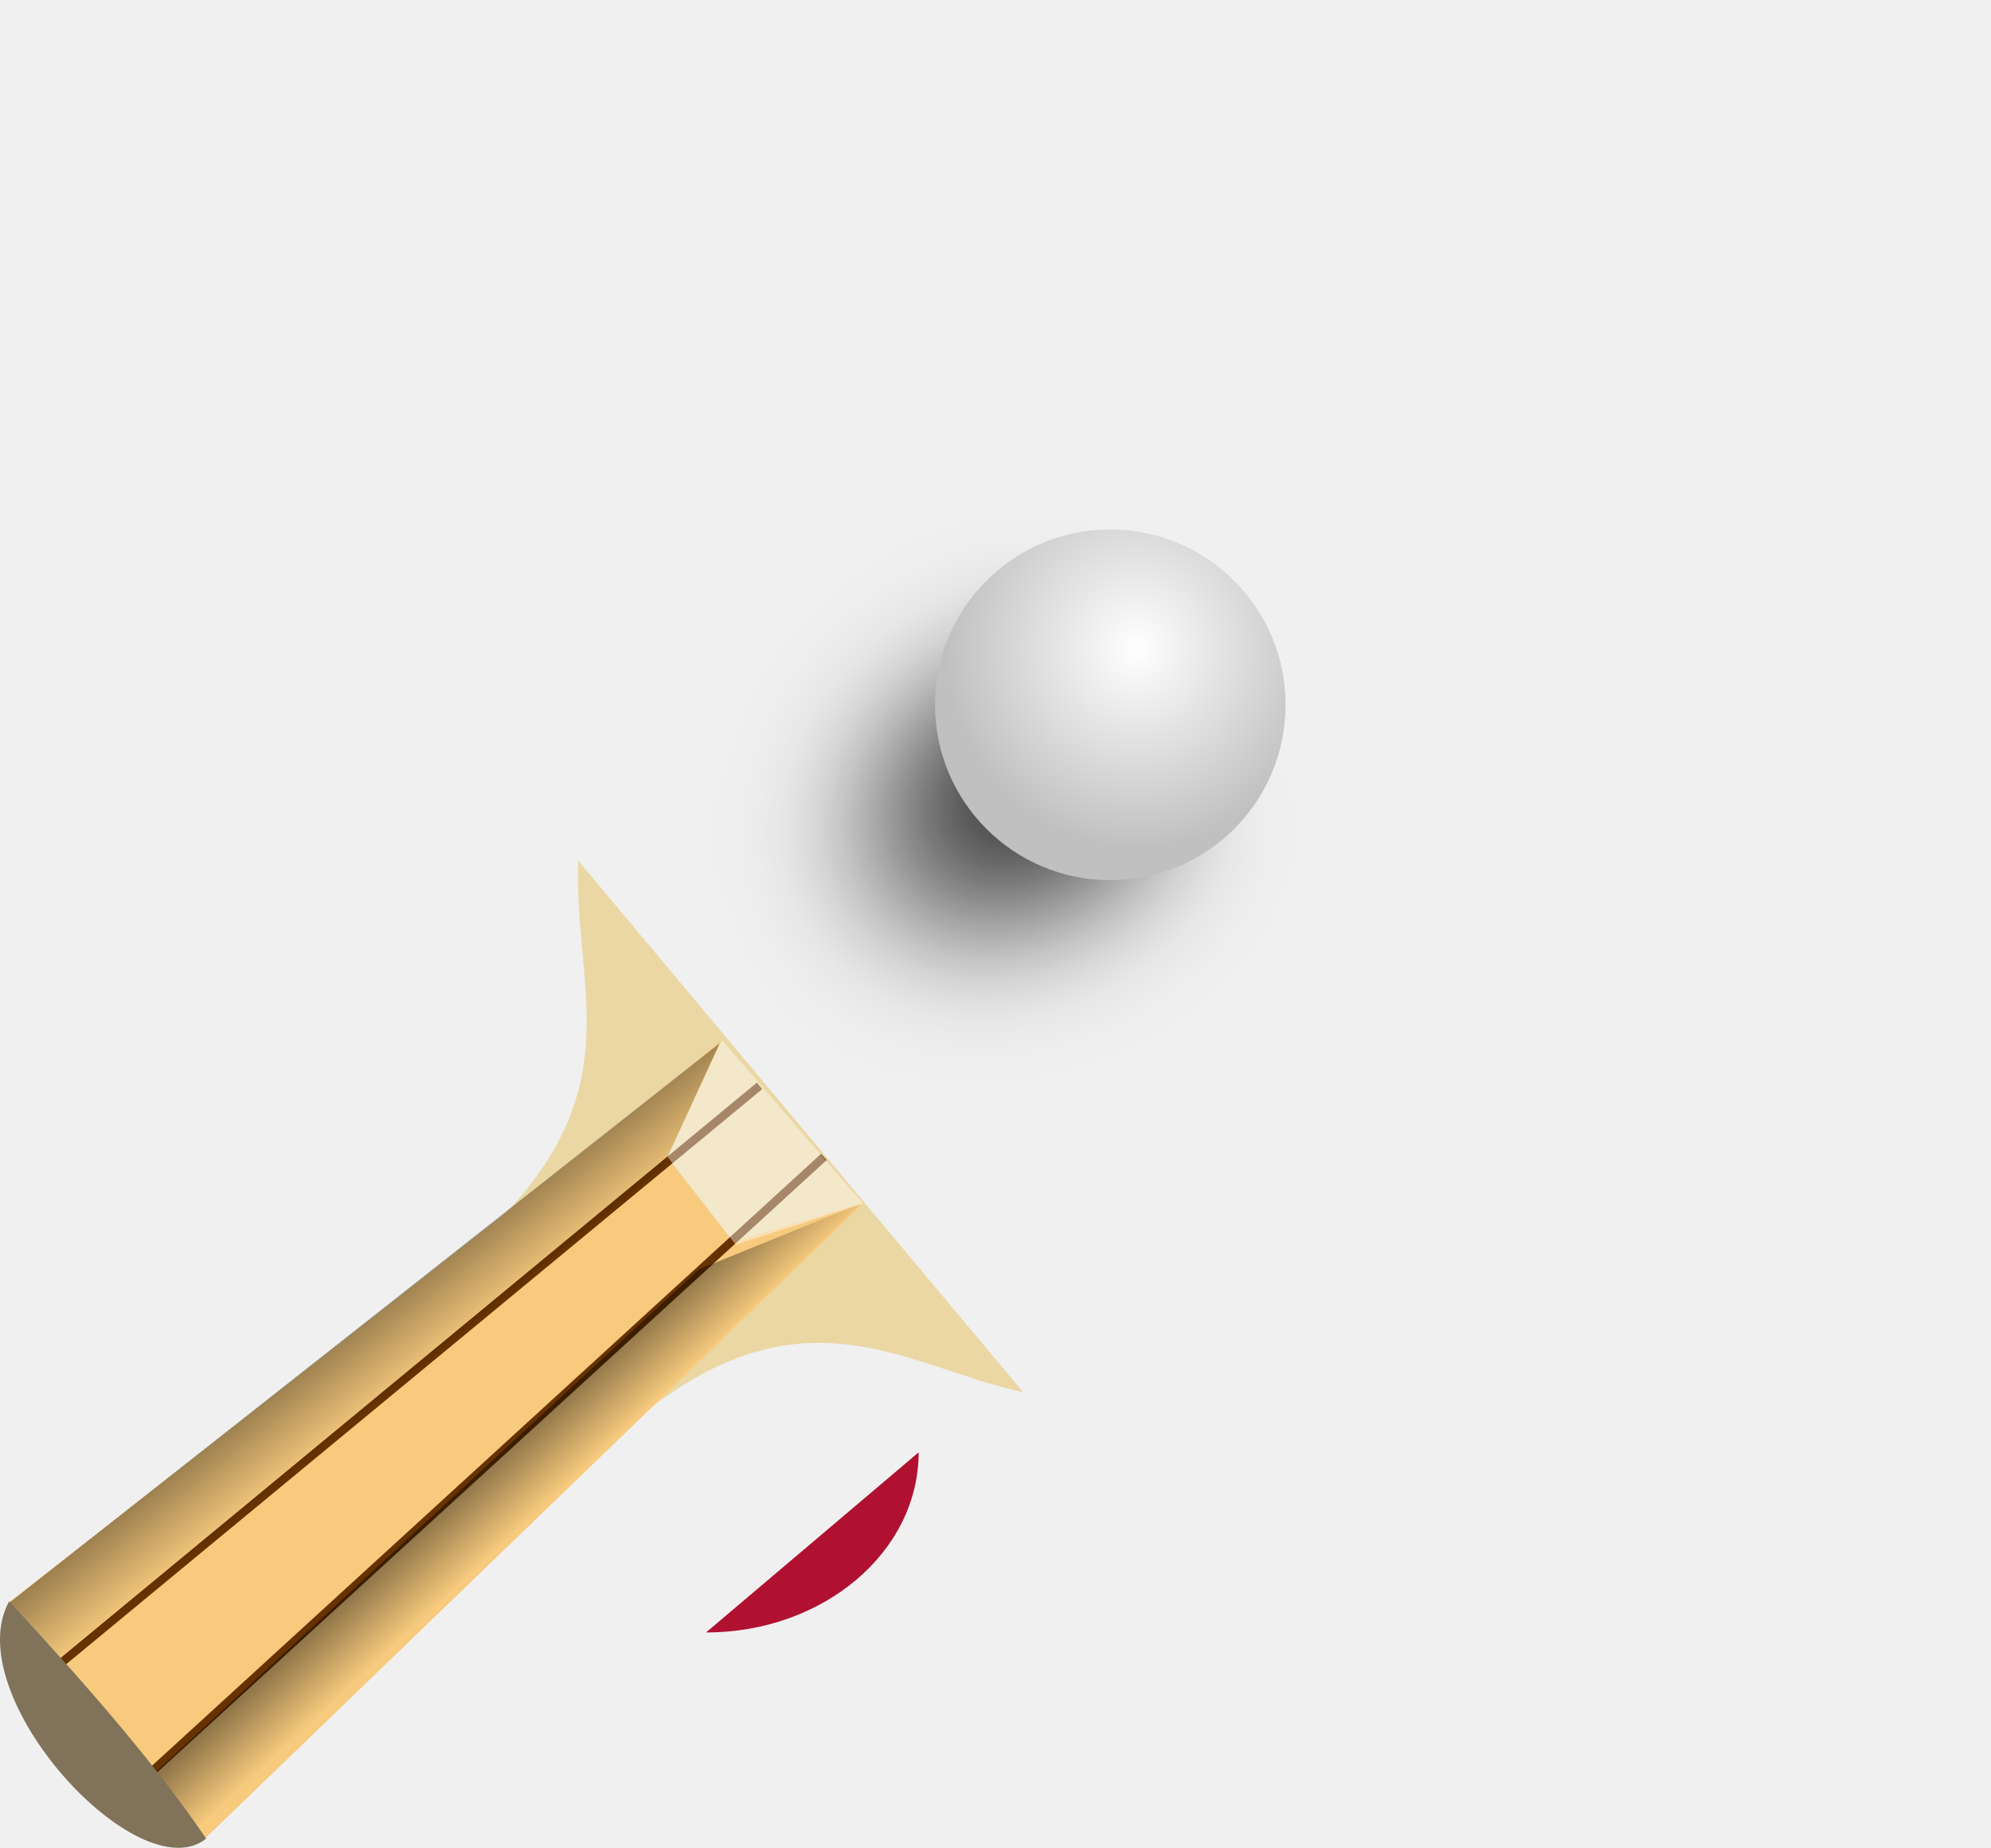
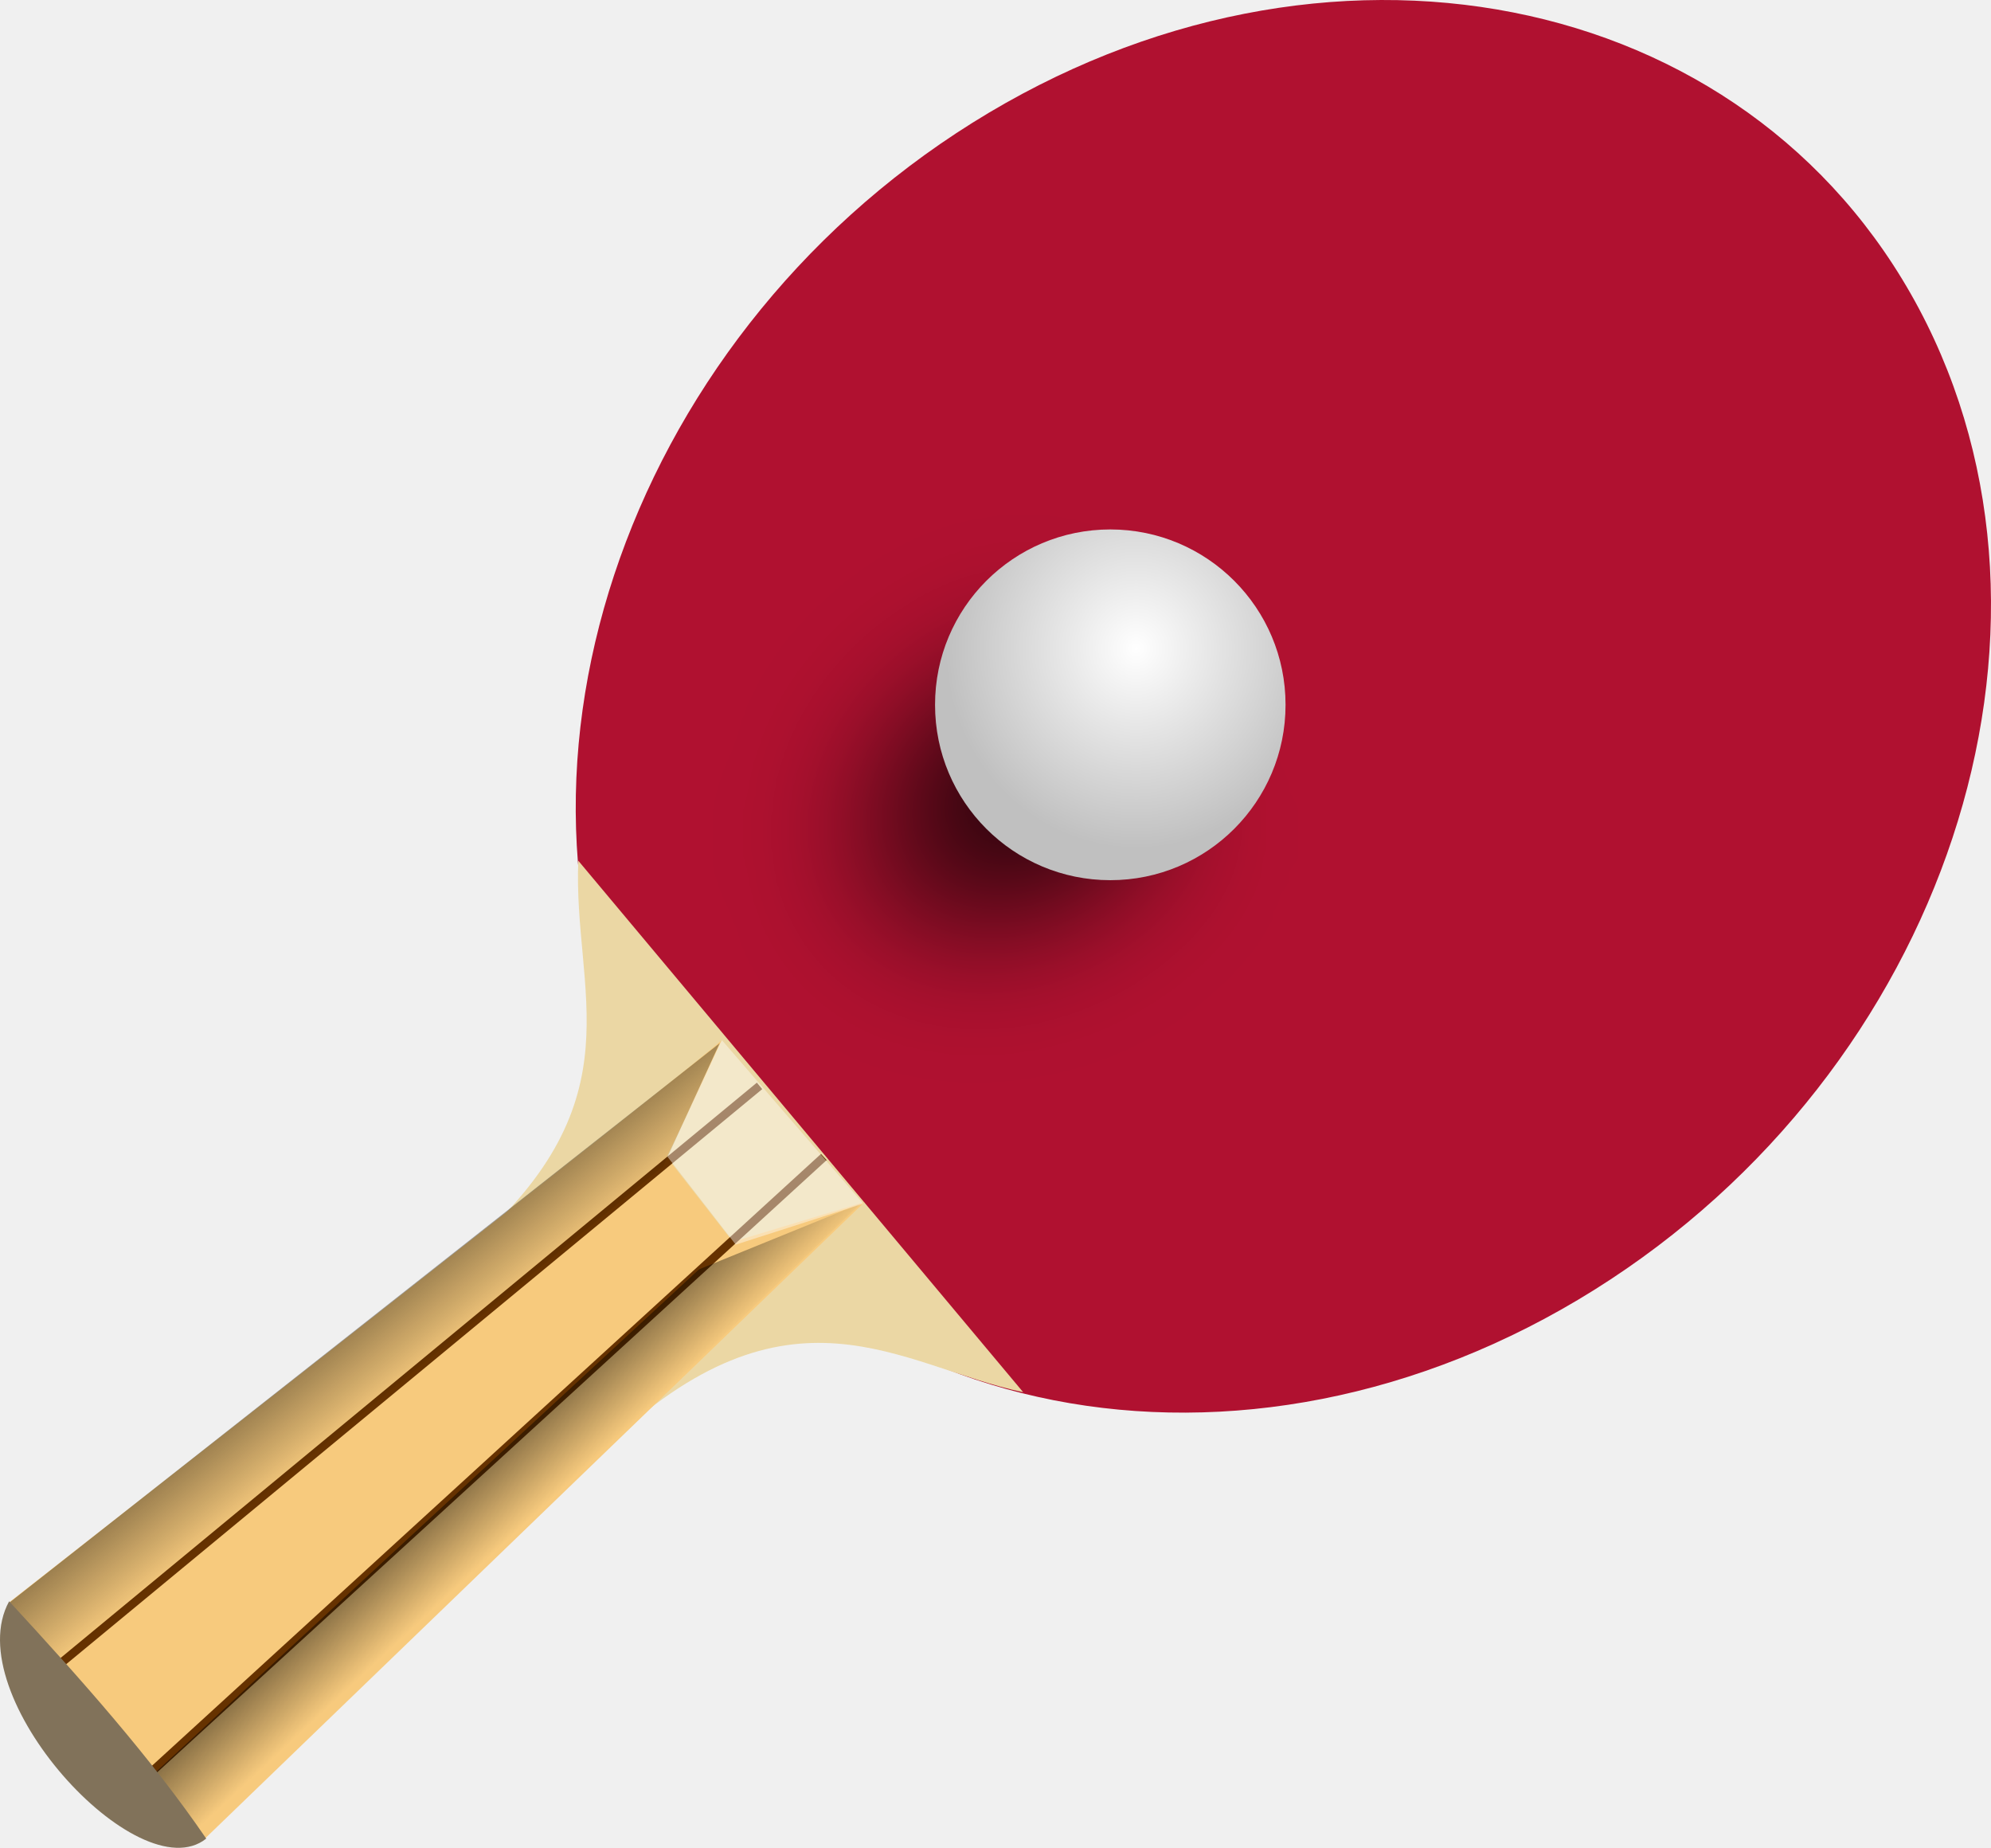
<svg xmlns="http://www.w3.org/2000/svg" xmlns:xlink="http://www.w3.org/1999/xlink" version="1.0" width="200" height="185.581" id="svg2">
  <defs id="defs4">
    <linearGradient id="linearGradient6086">
      <stop style="stop-color:#000000;stop-opacity:0.446" offset="0" id="stop6088" />
      <stop style="stop-color:#000000;stop-opacity:0" offset="1" id="stop6090" />
    </linearGradient>
    <linearGradient id="linearGradient6072">
      <stop style="stop-color:#000000;stop-opacity:1" offset="0" id="stop6074" />
      <stop style="stop-color:#000000;stop-opacity:0" offset="1" id="stop6076" />
    </linearGradient>
    <linearGradient id="linearGradient5093">
      <stop style="stop-color:#ffffff;stop-opacity:1" offset="0" id="stop5095" />
      <stop style="stop-color:#c0c0c0;stop-opacity:1" offset="1" id="stop5097" />
    </linearGradient>
    <radialGradient cx="419.279" cy="460.74" r="20.905" fx="419.279" fy="460.74" id="radialGradient5099" xlink:href="#linearGradient5093" gradientUnits="userSpaceOnUse" gradientTransform="matrix(1.090333,0,0,1.141107,-38.82355,-65.84438)" />
    <radialGradient cx="404.567" cy="476.206" r="32.382" fx="404.567" fy="476.206" id="radialGradient6078" xlink:href="#linearGradient6072" gradientUnits="userSpaceOnUse" gradientTransform="matrix(-0.7155638,0.4924378,-0.3832151,-0.5568517,900.3237,530.9341)" />
    <filter id="filter6300" height="1.25" y="-0.125" width="1.316" x="-0.158">
      <feGaussianBlur id="feGaussianBlur6302" stdDeviation="6.144" />
    </filter>
    <linearGradient x1="118.867" y1="542.936" x2="143.53" y2="573.717" id="linearGradient6084" xlink:href="#linearGradient6086" gradientUnits="userSpaceOnUse" />
    <linearGradient x1="139.747" y1="562.841" x2="121.843" y2="540.386" id="linearGradient6094" xlink:href="#linearGradient6086" gradientUnits="userSpaceOnUse" gradientTransform="matrix(-0.9970241,7.709036e-2,-7.709036e-2,-0.9970241,524.0986,1018.797)" />
    <radialGradient cx="404.567" cy="476.206" r="32.382" fx="404.567" fy="476.206" id="radialGradient10003" xlink:href="#linearGradient6072" gradientUnits="userSpaceOnUse" gradientTransform="matrix(-0.7155638,0.4924378,-0.3832151,-0.5568517,900.3237,530.9341)" />
    <radialGradient cx="419.279" cy="460.74" r="20.905" fx="419.279" fy="460.74" id="radialGradient10005" xlink:href="#linearGradient5093" gradientUnits="userSpaceOnUse" gradientTransform="matrix(1.090333,0,0,1.141107,-38.82355,-65.84438)" />
    <linearGradient x1="118.867" y1="542.936" x2="143.53" y2="573.717" id="linearGradient10007" xlink:href="#linearGradient6086" gradientUnits="userSpaceOnUse" />
    <linearGradient x1="139.747" y1="562.841" x2="121.843" y2="540.386" id="linearGradient10009" xlink:href="#linearGradient6086" gradientUnits="userSpaceOnUse" gradientTransform="matrix(-0.9970241,7.709036e-2,-7.709036e-2,-0.9970241,524.0986,1018.797)" />
  </defs>
  <g transform="matrix(0.2471149,0,0,0.2471149,-36.04259,31.69291)" id="layer1">
    <g id="g9988">
-       <path d="M 519.286,462.005 C 519.286,502.44 480.59,535.219 432.857,535.219 C 385.1***REMOVED***,535.219 346.429,502.44 346.429,462.005 C 346.429,421.57 385.1***REMOVED***,388.791 432.857,388.791 C 480.59,388.791 519.286,421.57 519.286,462.005 z " transform="matrix(2.989118,-1.870408,1.725768,3.***REMOVED***415,-1423.634,-528.2967)" style="fill:#b01130;fill-opacity:1;stroke:none;stroke-width:10;stroke-miterlimit:4;stroke-dasharray:none;stroke-opacity:1" id="path2172" />
+       <path d="M 519.286,462.005 C 519.286,502.44 480.59,535.219 432.857,535.219 C 385.124,535.219 346.429,502.44 346.429,462.005 C 346.429,421.57 385.124,388.791 432.857,388.791 C 480.59,388.791 519.286,421.57 519.286,462.005 z " transform="matrix(2.989118,-1.870408,1.725768,3.239641,-1423.634,-528.2967)" style="fill:#b01130;fill-opacity:1;stroke:none;stroke-width:10;stroke-miterlimit:4;stroke-dasharray:none;stroke-opacity:1" id="path2172" />
      <g id="g9984">
        <path d="M 450.065,469.491 L 462.639,489.109 L 430.419,496.552 L 387.761,472.77 L 428.061,436.705 L 450.065,469.491 z " transform="matrix(3.407722,0,0,3.407722,-898.7946,-1390.012)" style="fill:url(#radialGradient10003);fill-opacity:1;fill-rule:evenodd;stroke:none;stroke-width:1px;stroke-linecap:butt;stroke-linejoin:miter;stroke-opacity:1;filter:url(#filter6300)" id="path5101" />
        <path d="M 436.129,466.621 C 436.135,478.171 426.774,487.537 415.224,487.537 C 403.674,487.537 394.313,478.171 394.319,466.621 C 394.313,455.072 403.674,445.706 415.224,445.706 C 426.774,445.706 436.135,455.072 436.129,466.621 z " transform="matrix(3.407722,0,0,3.407722,-817.7796,-1431.916)" style="fill:url(#radialGradient10005);fill-opacity:1;stroke:none;stroke-width:10;stroke-miterlimit:4;stroke-dasharray:none;stroke-opacity:1" id="path4122" />
      </g>
      <g id="g9974">
        <path d="M 380.93,221.557 C 378.689,275.115 405.614,318.288 337.401,378.237 C 335.591,380.047 385.424,464.546 391.462,460.296 C 466.97,387.85 511.837,427.05 561.784,437.581 L 380.93,221.557 z " style="fill:#ebd7a4;fill-opacity:1;fill-rule:evenodd;stroke:none;stroke-width:1px;stroke-linecap:butt;stroke-linejoin:miter;stroke-opacity:1" id="path2170" />
        <path d="M 439.129,294.521 C 431.827,311.56 416.852,341.991 416.852,341.991 L 443.79,376.452 L 497.28,360.298 L 229.323,618.83 C 197.783,592.522 171.241,559.202 149.78,522.815 C 149.78,522.815 437.736,297.565 439.129,294.521 z " style="fill:#f7ca7d;fill-opacity:1;fill-rule:evenodd;stroke:none;stroke-width:1px;stroke-linecap:butt;stroke-linejoin:miter;stroke-opacity:1" id="path2174" />
        <path d="M 454.608,313.074 L 167.974,549.856" style="fill:#803300;fill-rule:evenodd;stroke:#663200;stroke-width:3.408px;stroke-linecap:butt;stroke-linejoin:miter;stroke-opacity:1" id="path2176" />
        <path d="M 480.721,341.993 L 204.128,594.892" style="fill:#803300;fill-rule:evenodd;stroke:#663200;stroke-width:3.408px;stroke-linecap:butt;stroke-linejoin:miter;stroke-opacity:1" id="path2178" />
        <path d="M 439.358,294.54 C 438.481,295.17 417.206,341.911 417.206,341.911 L 444.913,377.593 L 496.784,360.938 L 439.358,294.54 z " style="fill:#ffffff;fill-opacity:0.417;fill-rule:evenodd;stroke:none;stroke-width:1px;stroke-linecap:butt;stroke-linejoin:miter;stroke-opacity:1" id="path3151" />
        <path d="M -5.314,651.17 L 11.833,678.212 L 260.405,473.856 L 283.205,423.987 L -5.314,651.17 z " transform="translate(155.165,-128.2135)" style="fill:url(#linearGradient10007);fill-opacity:1;fill-rule:evenodd;stroke:none;stroke-width:1px;stroke-linecap:butt;stroke-linejoin:miter;stroke-opacity:1" id="path5105" />
        <path d="M 495.669,360.92 L 430.017,387.633 L 204.998,595.837 L 229.051,617.905 L 495.669,360.92 z " style="fill:url(#linearGradient10009);fill-opacity:1;fill-rule:evenodd;stroke:none;stroke-width:1px;stroke-linecap:butt;stroke-linejoin:miter;stroke-opacity:1" id="path6092" />
        <path d="M -5.588,650.761 C 23.698,682.513 52.076,714.404 74.518,747.209 C 46.949,769.192 -26.6,688.832 -5.588,650.761 z " transform="translate(155.165,-128.2135)" style="fill:#81725a;fill-opacity:1;fill-rule:evenodd;stroke:none;stroke-width:1px;stroke-linecap:butt;stroke-linejoin:miter;stroke-opacity:1" id="path6096" />
      </g>
    </g>
  </g>
</svg>
